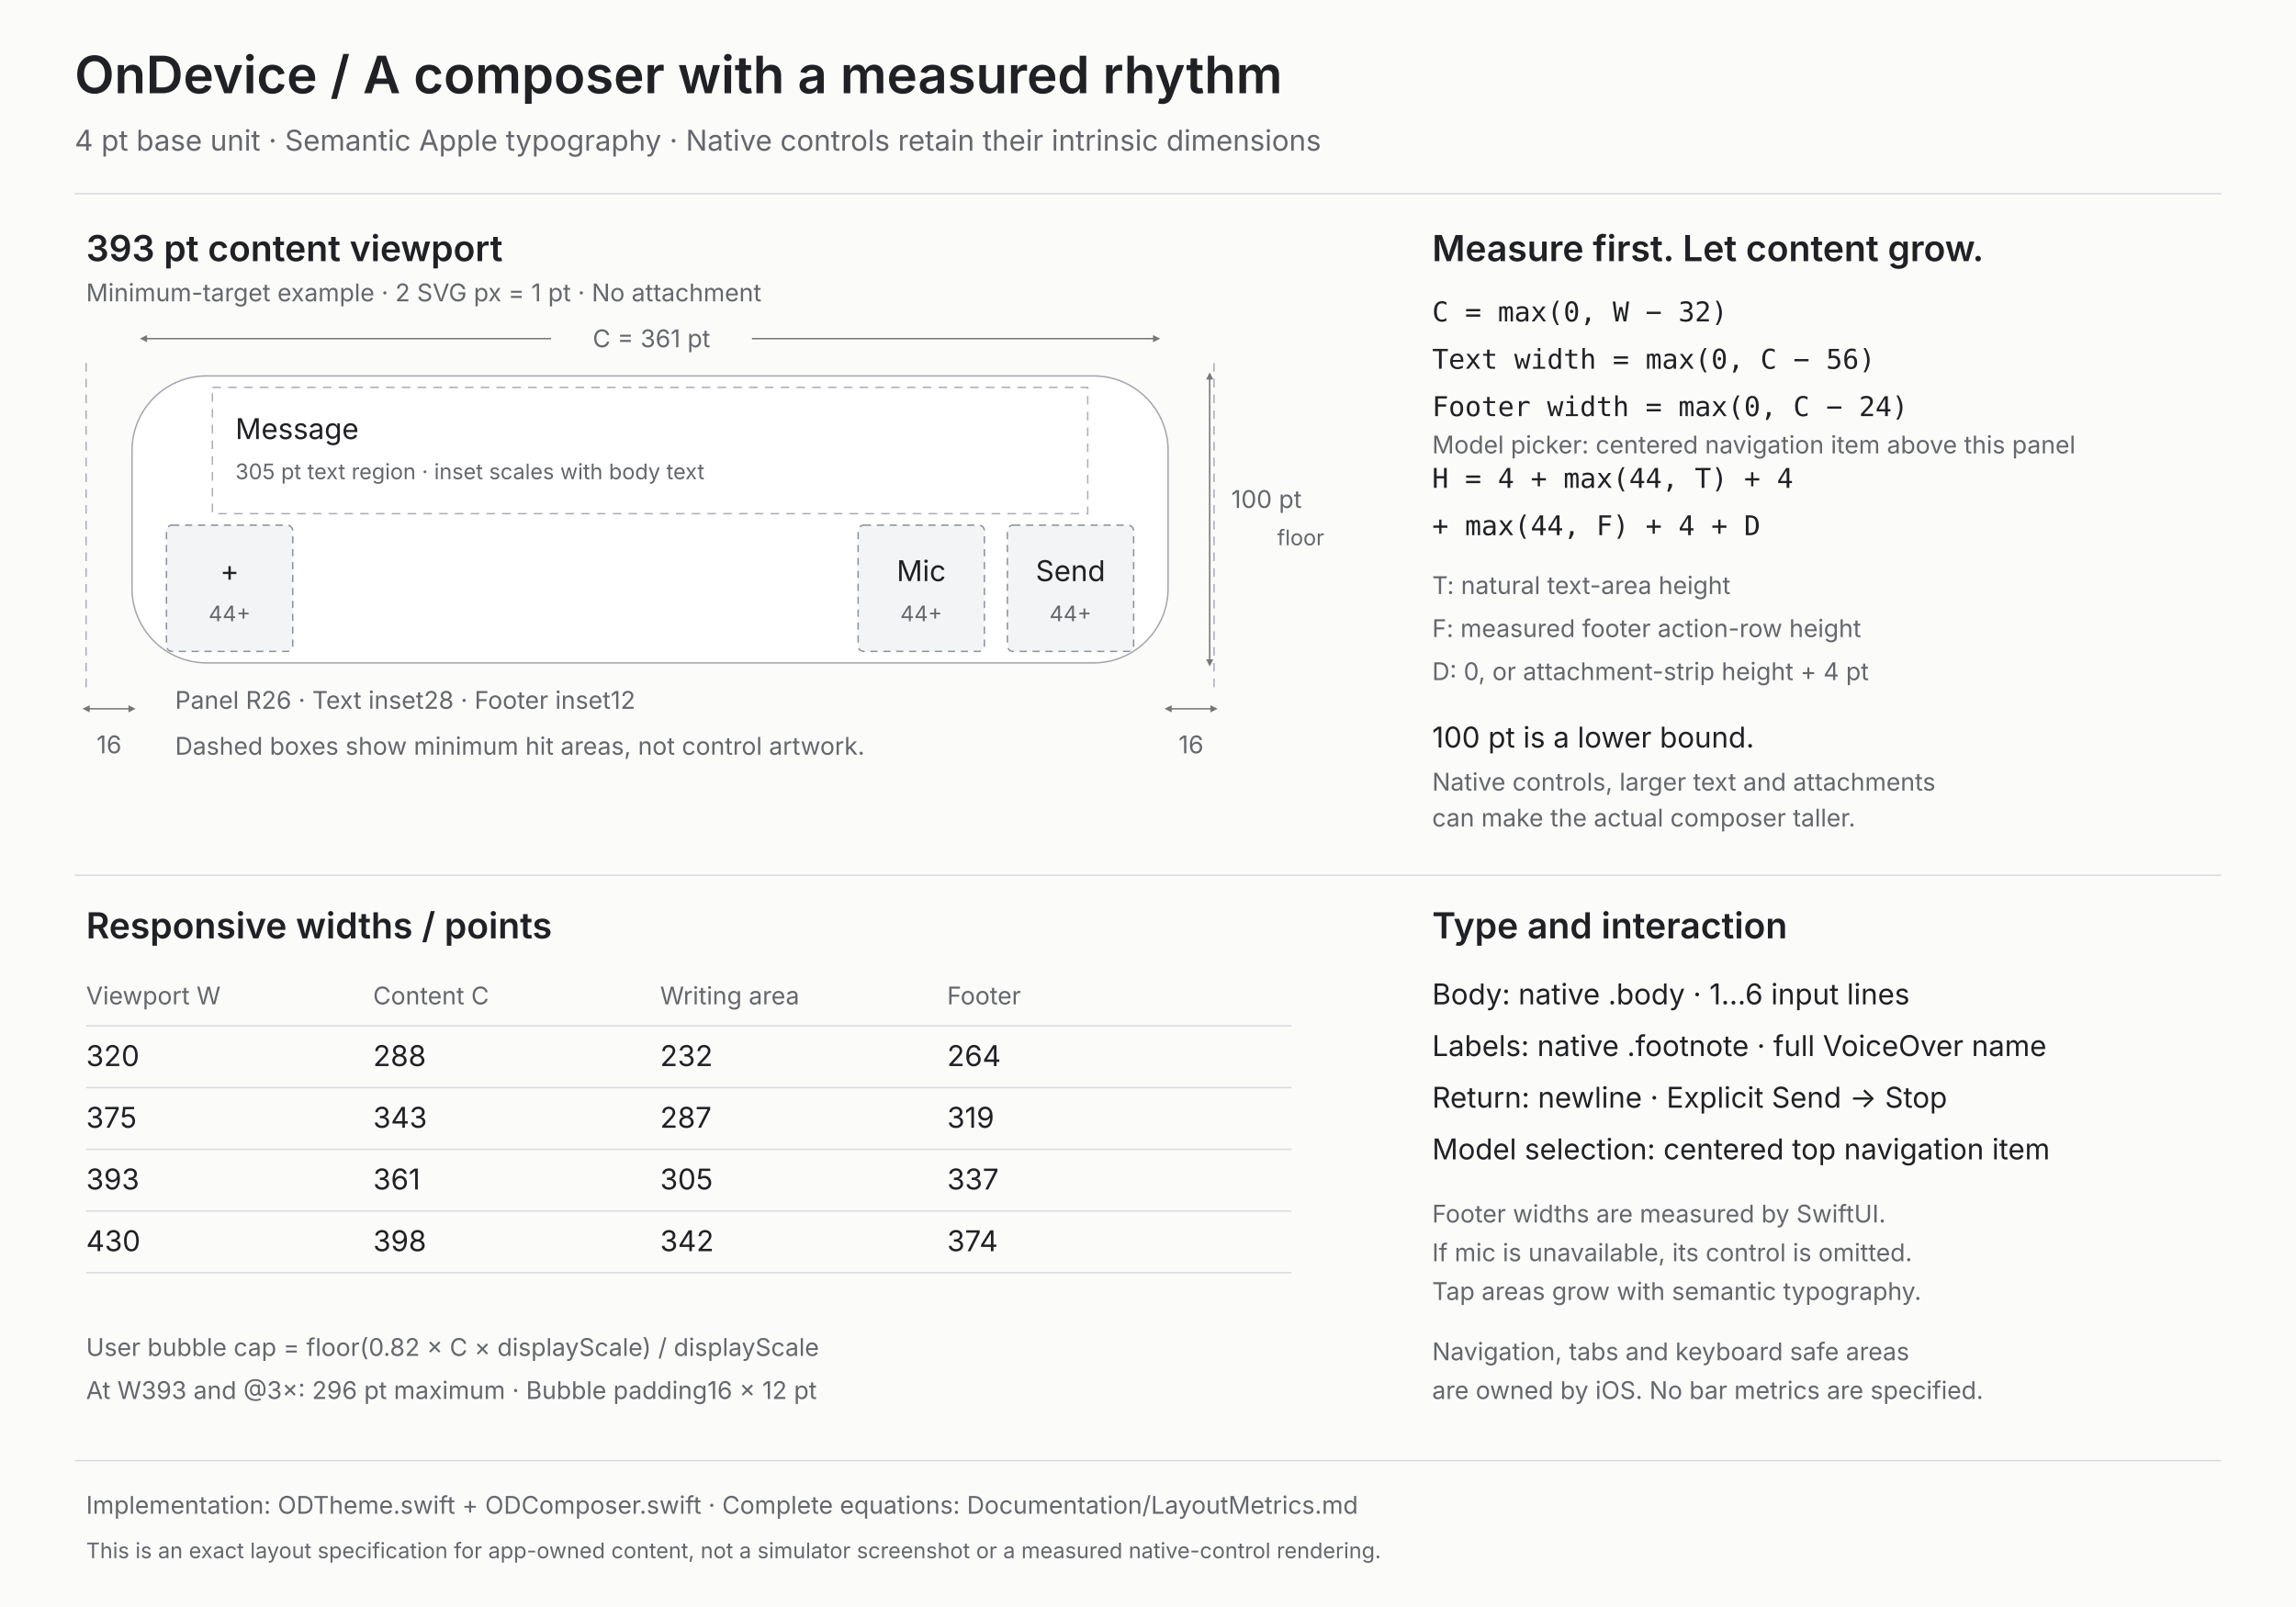
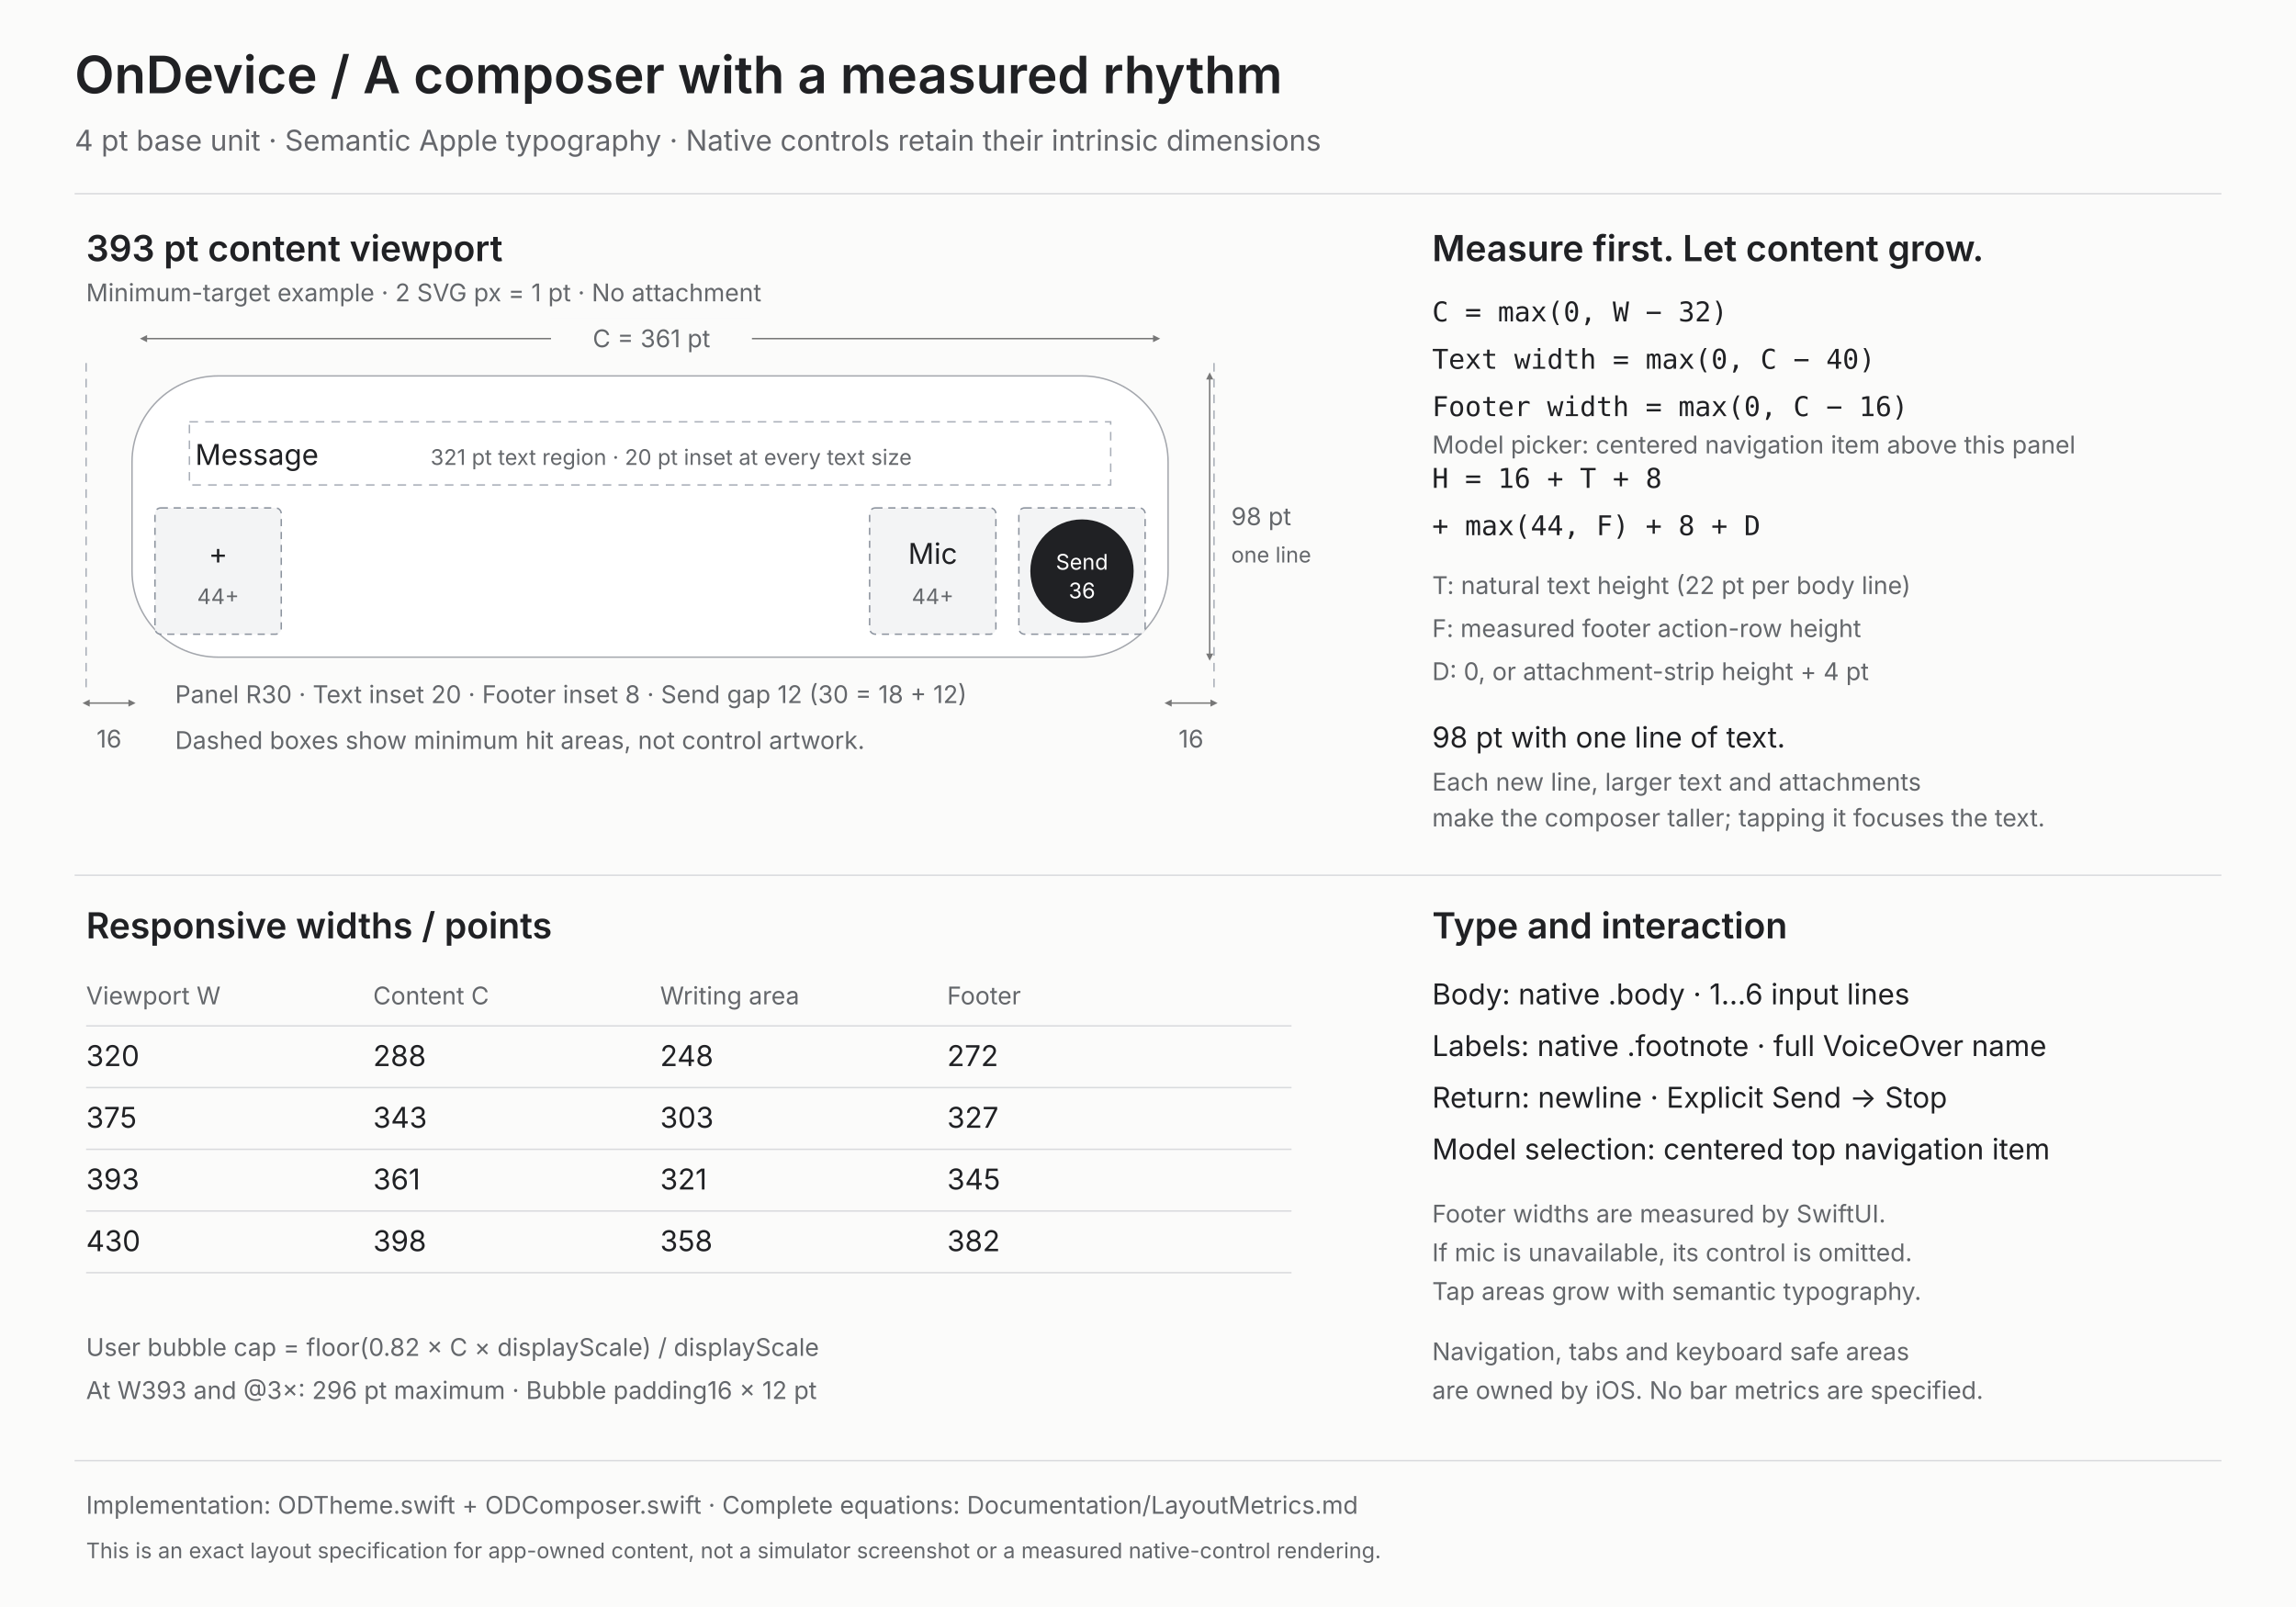
<svg xmlns="http://www.w3.org/2000/svg" width="1600" height="1120" viewBox="0 0 1600 1120">
  <defs>
    <marker id="arrow" viewBox="0 0 10 10" refX="5" refY="5" markerWidth="5" markerHeight="5" orient="auto-start-reverse">
      <path d="M 0 0 L 10 5 L 0 10 z" fill="#777" />
    </marker>
  </defs>
  <style>text{font-family:Inter,Arial,sans-serif;fill:#202124}.title{font-size:36px;font-weight:600}.subtitle{font-size:20px;fill:#65676c}.h{font-size:25px;font-weight:600}.body{font-size:20px}.note{font-size:17px;fill:#64676b}.tiny{font-size:15px;fill:#64676b}.code{font-family:Menlo,monospace;font-size:19px}.rule{stroke:#d9dadd;stroke-width:1}.dim{stroke:#777;stroke-width:1;marker-start:url(#arrow);marker-end:url(#arrow)}.guide{stroke:#a9afb8;stroke-width:1;stroke-dasharray:6 5;fill:none}.target{fill:#f3f4f5;stroke:#8c939e;stroke-width:1;stroke-dasharray:5 4}</style>
  <rect width="1600" height="1120" fill="#fbfbfa" />
  <text x="52" y="65" class="title">OnDevice / A composer with a measured rhythm</text>
  <text x="52" y="105" class="subtitle">4 pt base unit · Semantic Apple typography · Native controls retain their intrinsic dimensions</text>
  <line x1="52" y1="135" x2="1548" y2="135" class="rule" />
  <text x="60" y="182" class="h">393 pt content viewport</text>
  <text x="60" y="210" class="note">Minimum-target example · 2 SVG px = 1 pt · No attachment</text>
  <line x1="100" y1="236" x2="806" y2="236" class="dim" />
  <rect x="384" y="222" width="140" height="28" fill="#fbfbfa" />
  <text x="454" y="242" text-anchor="middle" class="note">C = 361 pt</text>
-   <line x1="60" y1="253" x2="60" y2="484" class="guide" />
-   <line x1="846" y1="253" x2="846" y2="484" class="guide" />
-   <rect x="92" y="262" width="722" height="200" rx="52" fill="#fff" stroke="#a4a7ad" stroke-width="1" />
-   <rect x="148" y="270" width="610" height="88" class="guide" />
-   <text x="164" y="306" class="body">Message</text>
-   <text x="164" y="334" class="tiny">305 pt text region · inset scales with body text</text>
-   <rect x="116" y="366" width="88" height="88" rx="4" class="target" />
-   <text x="160" y="405" text-anchor="middle" class="body">+</text>
-   <text x="160" y="433" text-anchor="middle" class="tiny">44+</text>
-   <rect x="598" y="366" width="88" height="88" rx="4" class="target" />
-   <text x="642" y="405" text-anchor="middle" class="body">Mic</text>
-   <text x="642" y="433" text-anchor="middle" class="tiny">44+</text>
-   <rect x="702" y="366" width="88" height="88" rx="4" class="target" />
-   <text x="746" y="405" text-anchor="middle" class="body">Send</text>
-   <text x="746" y="433" text-anchor="middle" class="tiny">44+</text>
-   <line x1="843" y1="262" x2="843" y2="462" class="dim" />
-   <text x="858" y="354" class="note">100 pt</text>
-   <text x="890" y="380" class="tiny">floor</text>
-   <line x1="60" y1="494" x2="92" y2="494" class="dim" />
-   <line x1="814" y1="494" x2="846" y2="494" class="dim" />
-   <text x="76" y="525" text-anchor="middle" class="note">16</text>
-   <text x="830" y="525" text-anchor="middle" class="note">16</text>
-   <text x="122" y="494" class="note">Panel R26 · Text inset28 · Footer inset12</text>
-   <text x="122" y="526" class="note">Dashed boxes show minimum hit areas, not control artwork.</text>
+   <line x1="60" y1="253" x2="60" y2="480" class="guide" />
+   <line x1="846" y1="253" x2="846" y2="480" class="guide" />
+   <rect x="92" y="262" width="722" height="196" rx="60" fill="#fff" stroke="#a4a7ad" stroke-width="1" />
+   <rect x="132" y="294" width="642" height="44" class="guide" />
+   <text x="136" y="324" class="body">Message</text>
+   <text x="300" y="324" class="tiny">321 pt text region · 20 pt inset at every text size</text>
+   <rect x="108" y="354" width="88" height="88" rx="4" class="target" />
+   <text x="152" y="393" text-anchor="middle" class="body">+</text>
+   <text x="152" y="421" text-anchor="middle" class="tiny">44+</text>
+   <rect x="606" y="354" width="88" height="88" rx="4" class="target" />
+   <text x="650" y="393" text-anchor="middle" class="body">Mic</text>
+   <text x="650" y="421" text-anchor="middle" class="tiny">44+</text>
+   <rect x="710" y="354" width="88" height="88" rx="4" class="target" />
+   <circle cx="754" cy="398" r="36" fill="#202124" />
+   <text x="754" y="397" text-anchor="middle" class="tiny" style="fill:#fff">Send</text>
+   <text x="754" y="417" text-anchor="middle" class="tiny" style="fill:#fff">36</text>
+   <line x1="843" y1="262" x2="843" y2="458" class="dim" />
+   <text x="858" y="366" class="note">98 pt</text>
+   <text x="858" y="392" class="tiny">one line</text>
+   <line x1="60" y1="490" x2="92" y2="490" class="dim" />
+   <line x1="814" y1="490" x2="846" y2="490" class="dim" />
+   <text x="76" y="521" text-anchor="middle" class="note">16</text>
+   <text x="830" y="521" text-anchor="middle" class="note">16</text>
+   <text x="122" y="490" class="note">Panel R30 · Text inset 20 · Footer inset 8 · Send gap 12 (30 = 18 + 12)</text>
+   <text x="122" y="522" class="note">Dashed boxes show minimum hit areas, not control artwork.</text>
  <text x="998" y="182" class="h">Measure first. Let content grow.</text>
  <text x="998" y="224" class="code">C = max(0, W − 32)</text>
-   <text x="998" y="257" class="code">Text width = max(0, C − 56)</text>
-   <text x="998" y="290" class="code">Footer width = max(0, C − 24)</text>
+   <text x="998" y="257" class="code">Text width = max(0, C − 40)</text>
+   <text x="998" y="290" class="code">Footer width = max(0, C − 16)</text>
  <text x="998" y="316" class="note">Model picker: centered navigation item above this panel</text>
-   <text x="998" y="340" class="code">H = 4 + max(44, T) + 4</text>
-   <text x="998" y="373" class="code">    + max(44, F) + 4 + D</text>
-   <text x="998" y="414" class="note">T: natural text-area height</text>
+   <text x="998" y="340" class="code">H = 16 + T + 8</text>
+   <text x="998" y="373" class="code">    + max(44, F) + 8 + D</text>
+   <text x="998" y="414" class="note">T: natural text height (22 pt per body line)</text>
  <text x="998" y="444" class="note">F: measured footer action-row height</text>
  <text x="998" y="474" class="note">D: 0, or attachment-strip height + 4 pt</text>
-   <text x="998" y="521" class="body">100 pt is a lower bound.</text>
-   <text x="998" y="551" class="note">Native controls, larger text and attachments</text>
-   <text x="998" y="576" class="note">can make the actual composer taller.</text>
+   <text x="998" y="521" class="body">98 pt with one line of text.</text>
+   <text x="998" y="551" class="note">Each new line, larger text and attachments</text>
+   <text x="998" y="576" class="note">make the composer taller; tapping it focuses the text.</text>
  <line x1="52" y1="610" x2="1548" y2="610" class="rule" />
  <text x="60" y="654" class="h">Responsive widths / points</text>
  <text x="60" y="700" class="note">Viewport W</text>
  <text x="260" y="700" class="note">Content C</text>
  <text x="460" y="700" class="note">Writing area</text>
  <text x="660" y="700" class="note">Footer</text>
  <line x1="60" y1="715" x2="900" y2="715" class="rule" />
  <text x="60" y="743" class="body">320</text>
  <text x="260" y="743" class="body">288</text>
-   <text x="460" y="743" class="body">232</text>
-   <text x="660" y="743" class="body">264</text>
+   <text x="460" y="743" class="body">248</text>
+   <text x="660" y="743" class="body">272</text>
  <line x1="60" y1="758" x2="900" y2="758" class="rule" />
  <text x="60" y="786" class="body">375</text>
  <text x="260" y="786" class="body">343</text>
-   <text x="460" y="786" class="body">287</text>
-   <text x="660" y="786" class="body">319</text>
+   <text x="460" y="786" class="body">303</text>
+   <text x="660" y="786" class="body">327</text>
  <line x1="60" y1="801" x2="900" y2="801" class="rule" />
  <text x="60" y="829" class="body">393</text>
  <text x="260" y="829" class="body">361</text>
-   <text x="460" y="829" class="body">305</text>
-   <text x="660" y="829" class="body">337</text>
+   <text x="460" y="829" class="body">321</text>
+   <text x="660" y="829" class="body">345</text>
  <line x1="60" y1="844" x2="900" y2="844" class="rule" />
  <text x="60" y="872" class="body">430</text>
  <text x="260" y="872" class="body">398</text>
-   <text x="460" y="872" class="body">342</text>
-   <text x="660" y="872" class="body">374</text>
+   <text x="460" y="872" class="body">358</text>
+   <text x="660" y="872" class="body">382</text>
  <line x1="60" y1="887" x2="900" y2="887" class="rule" />
  <text x="60" y="945" class="note">User bubble cap = floor(0.82 × C × displayScale) / displayScale</text>
  <text x="60" y="975" class="note">At W393 and @3×: 296 pt maximum · Bubble padding16 × 12 pt</text>
  <text x="998" y="654" class="h">Type and interaction</text>
  <text x="998" y="700" class="body">Body: native .body · 1…6 input lines</text>
  <text x="998" y="736" class="body">Labels: native .footnote · full VoiceOver name</text>
  <text x="998" y="772" class="body">Return: newline · Explicit Send → Stop</text>
  <text x="998" y="808" class="body">Model selection: centered top navigation item</text>
  <text x="998" y="852" class="note">Footer widths are measured by SwiftUI.</text>
  <text x="998" y="879" class="note">If mic is unavailable, its control is omitted.</text>
  <text x="998" y="906" class="note">Tap areas grow with semantic typography.</text>
  <text x="998" y="948" class="note">Navigation, tabs and keyboard safe areas</text>
  <text x="998" y="975" class="note">are owned by iOS. No bar metrics are specified.</text>
  <line x1="52" y1="1018" x2="1548" y2="1018" class="rule" />
  <text x="60" y="1055" class="note">Implementation: ODTheme.swift + ODComposer.swift · Complete equations: Documentation/LayoutMetrics.md</text>
  <text x="60" y="1086" class="tiny">This is an exact layout specification for app-owned content, not a simulator screenshot or a measured native-control rendering.</text>
</svg>
